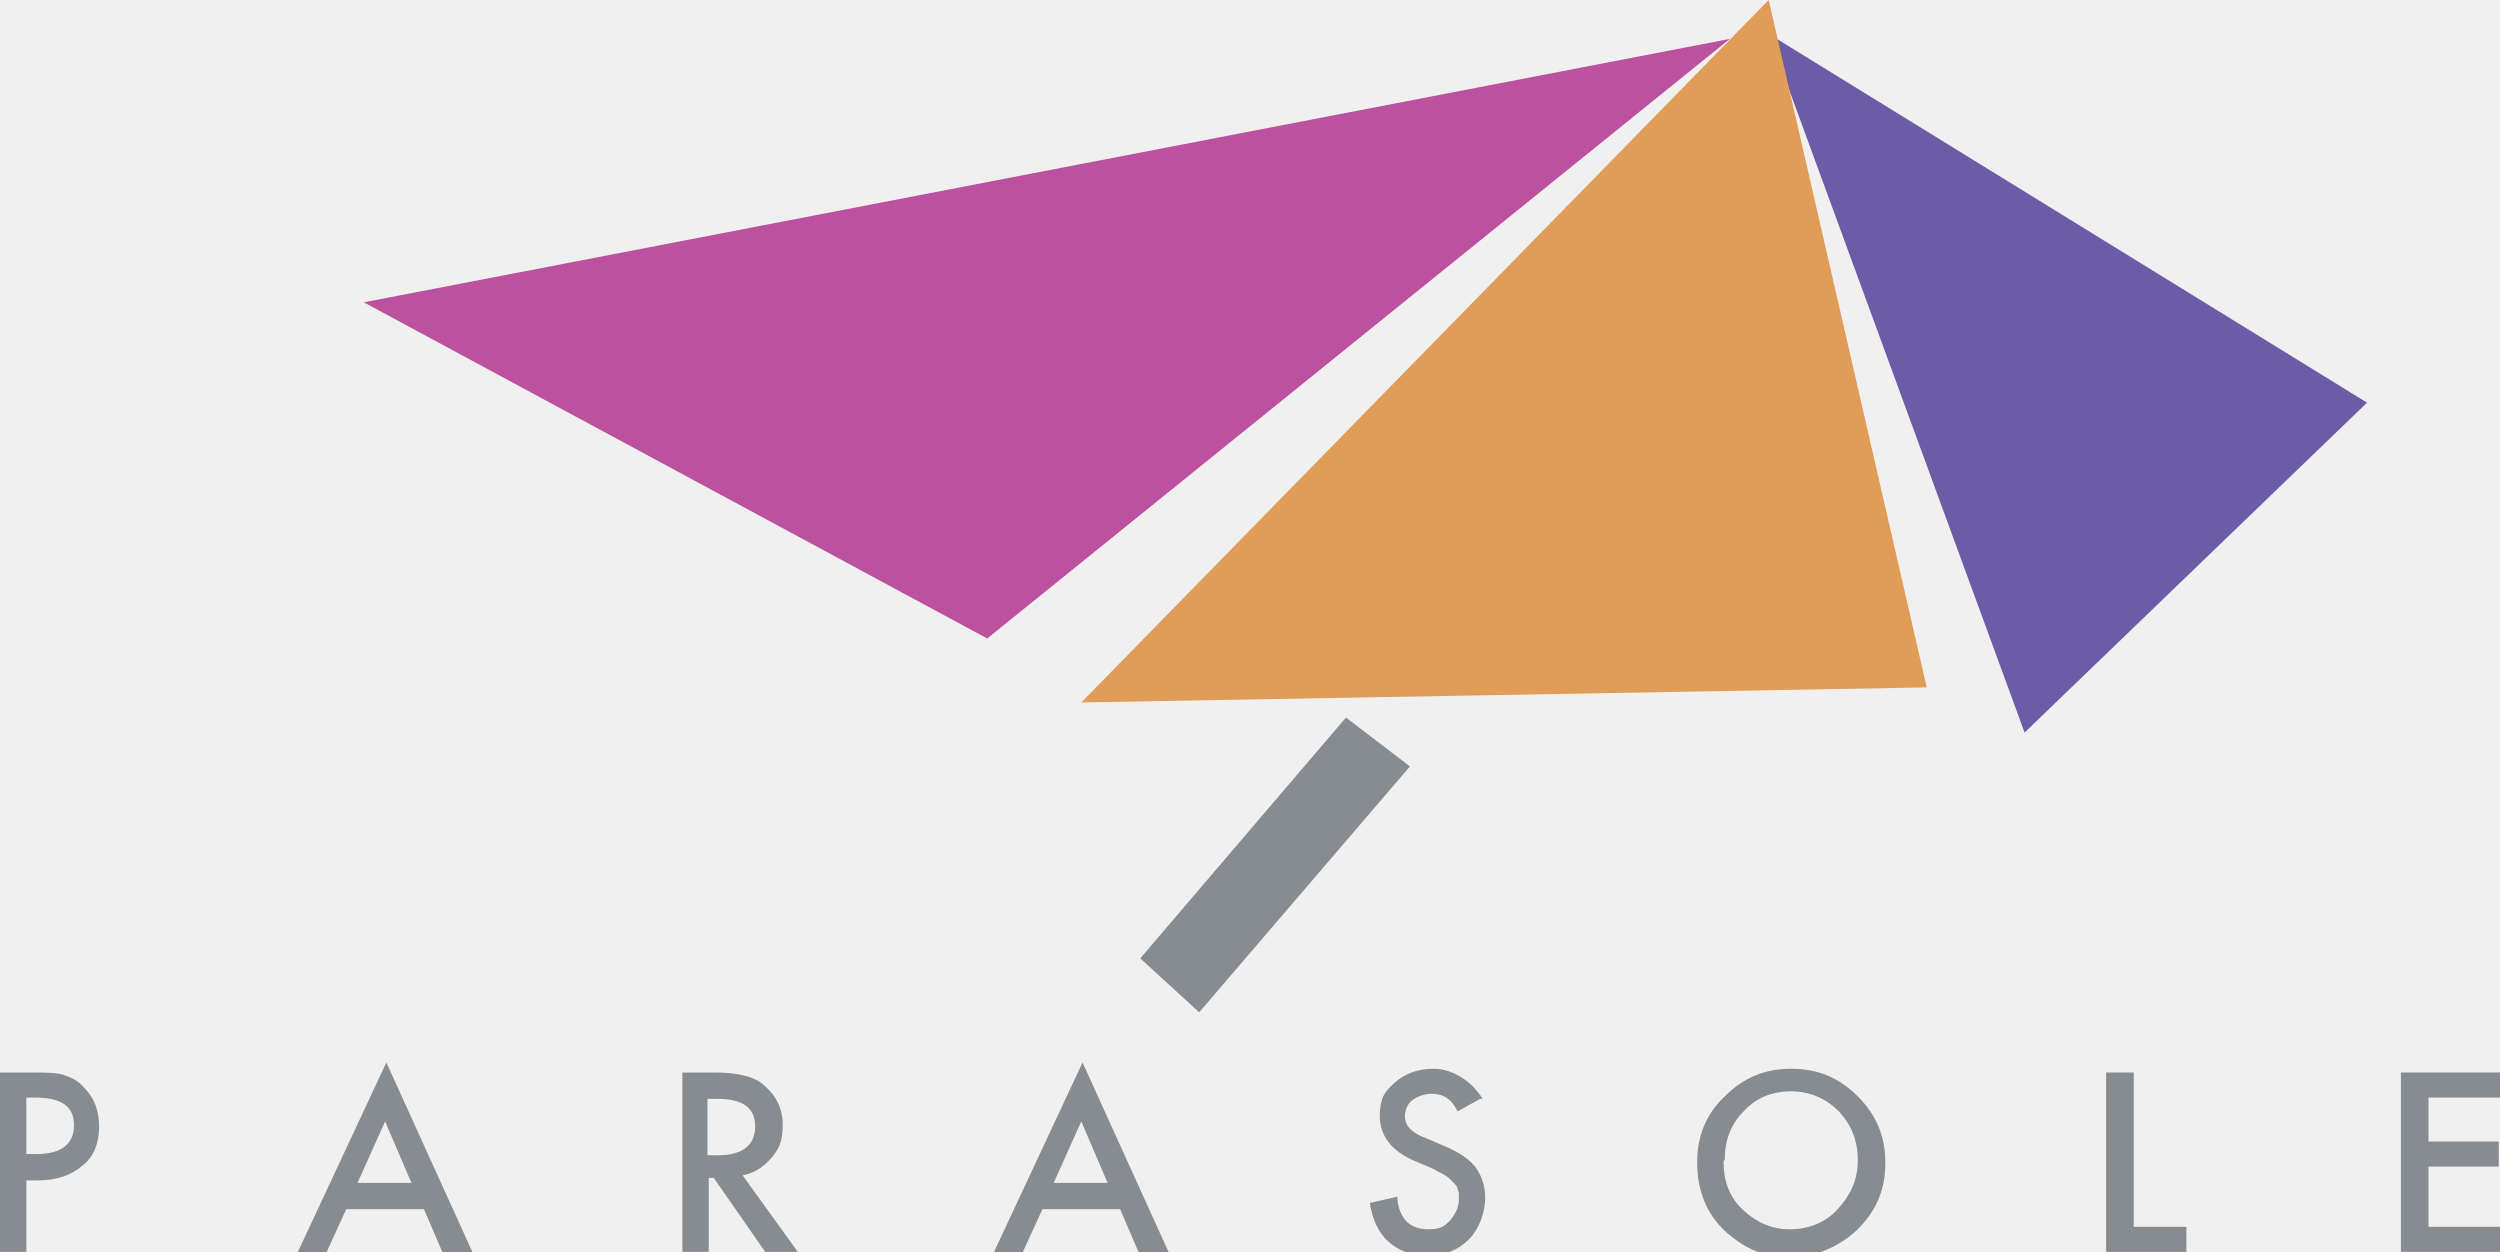
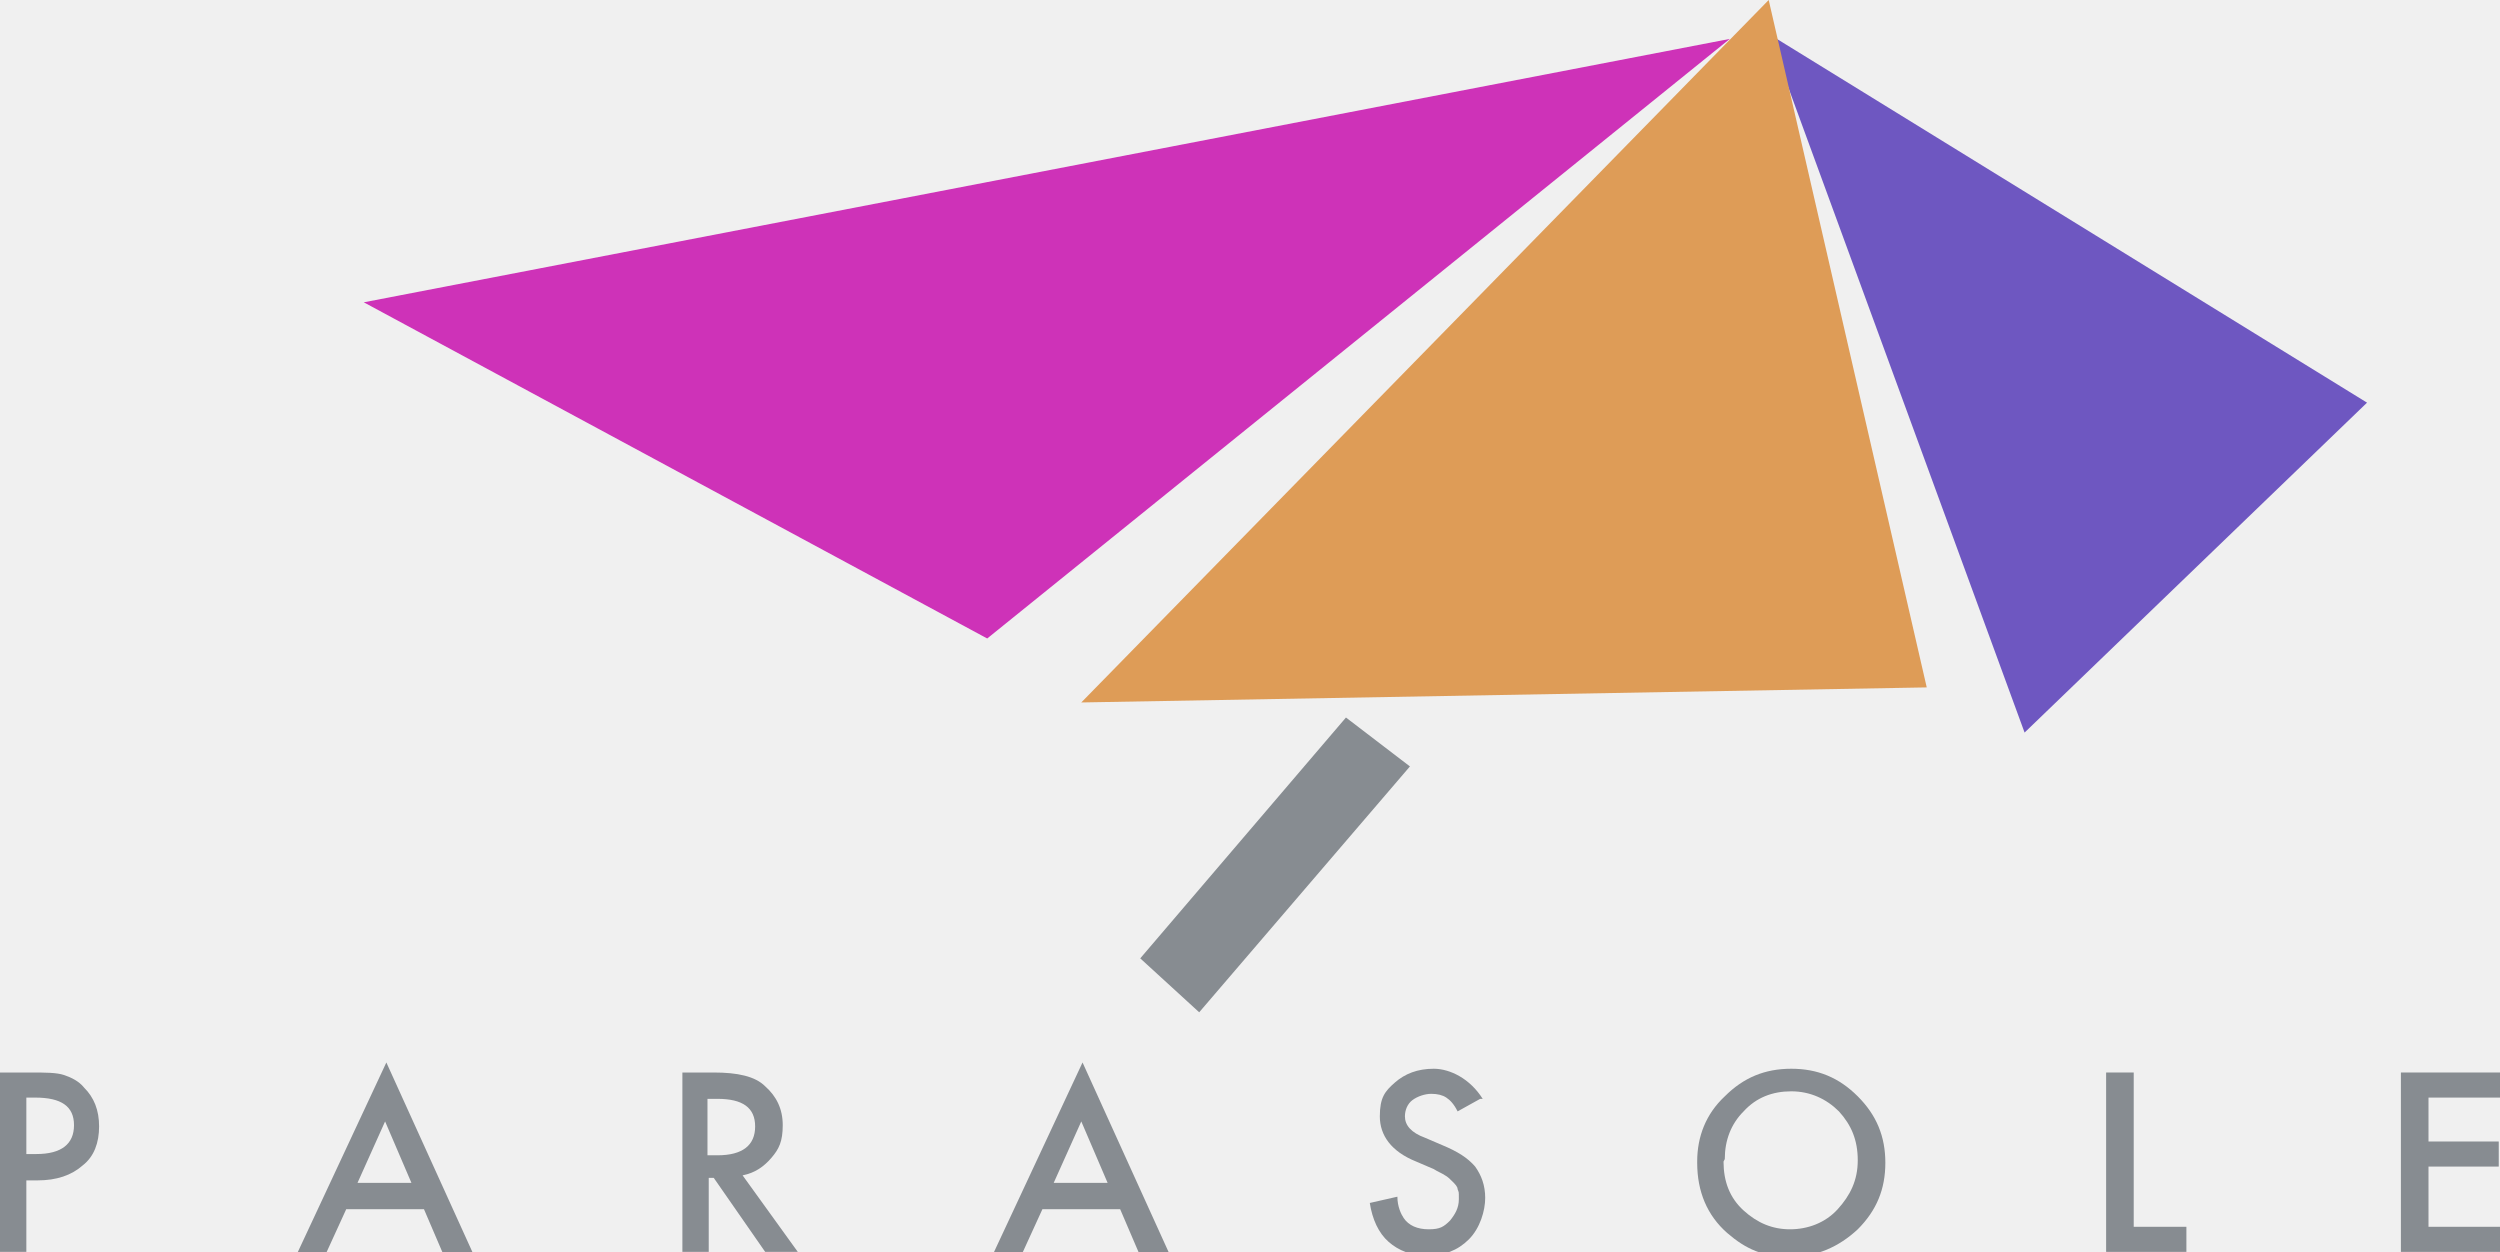
<svg xmlns="http://www.w3.org/2000/svg" id="Layer_1" version="1.1" viewBox="0 0 199.3 99.8">
  <defs>
    <style>
      .fill-pink {
-         fill: #bc529f;
+         fill: #ce32b8;
      }
      .fill-purple {
-         fill: #6c5ca7;
+         fill: #6e57c1;
+ 
      }
      .fill-yellow {
-         fill: #e09d58;
+         fill: #de9c57;
      }

      .fill-evenodd{
        fill-rule: evenodd;
      }
      .fill-darklight{
        fill: #878c91;
      }
      @media (prefers-color-scheme: dark) {
        .fill-darklight{
          fill: #FFFFFF;
        }
      }


    </style>
  </defs>
  <polyline class="fill-pink fill-evenodd" points="29 24.1 137.9 3.1 78.7 50.9 29 24.1" />
  <polyline class="fill-purple fill-evenodd" points="161.4 58.4 141 2.7 188.7 32.1 161.4 58.4" />
  <polyline class="fill-yellow fill-evenodd" points="86.2 56 141 0 153.6 54.8 86.2 56" />
  <polyline class="fill-darklight fill-evenodd" points="90.9 76.4 107.3 57.2 112.4 61.1 95.6 80.7 90.9 76.4" />
  <g>
    <path class="fill-darklight" d="M2.1,94v5.8H0v-14.3h2.4c1.2,0,2.1,0,2.7.2.6.2,1.2.5,1.6,1,.8.8,1.2,1.8,1.2,3.1s-.4,2.4-1.3,3.1c-.9.8-2.1,1.2-3.6,1.2h-1ZM2.1,92h.8c2,0,3-.8,3-2.3s-1-2.2-3.1-2.2h-.7v4.5Z" />
    <path class="fill-darklight" d="M33.7,96.4h-6.1l-1.6,3.5h-2.3l7.1-15.2,6.9,15.2h-2.4l-1.5-3.5ZM32.8,94.3l-2.1-4.9-2.2,4.9h4.4Z" />
    <path class="fill-darklight" d="M59.2,93.7l4.4,6.1h-2.6l-4.1-5.9h-.4v5.9h-2.1v-14.3h2.5c1.9,0,3.3.3,4.1,1.1.9.8,1.4,1.8,1.4,3.1s-.3,1.9-.9,2.6c-.6.7-1.3,1.2-2.3,1.4ZM56.5,92.1h.7c2,0,3-.8,3-2.3s-1-2.2-3-2.2h-.8v4.5Z" />
    <path class="fill-darklight" d="M89.2,96.4h-6.1l-1.6,3.5h-2.3l7.1-15.2,6.9,15.2h-2.4l-1.5-3.5ZM88.3,94.3l-2.1-4.9-2.2,4.9h4.4Z" />
    <path class="fill-darklight" d="M118,87.6l-1.8,1c-.3-.6-.6-.9-.9-1.1-.3-.2-.7-.3-1.2-.3s-1.1.2-1.5.5c-.4.3-.6.8-.6,1.3,0,.7.5,1.3,1.6,1.7l1.4.6c1.2.5,2,1,2.6,1.7.5.7.8,1.5.8,2.5s-.4,2.4-1.3,3.3c-.9.9-2,1.3-3.3,1.3s-2.3-.4-3.1-1.1c-.8-.7-1.3-1.8-1.5-3.1l2.2-.5c0,.8.3,1.4.5,1.7.4.6,1.1.9,2,.9s1.2-.2,1.7-.7c.4-.5.7-1,.7-1.7s0-.5-.1-.8c0-.2-.2-.4-.4-.6-.2-.2-.4-.4-.6-.5-.3-.2-.6-.3-.9-.5l-1.4-.6c-2-.8-2.9-2.1-2.9-3.6s.4-2,1.2-2.7c.8-.7,1.8-1.1,3.1-1.1s2.9.8,3.9,2.4Z" />
    <path class="fill-darklight" d="M135.3,92.6c0-2,.7-3.8,2.2-5.2,1.5-1.5,3.2-2.2,5.3-2.2s3.8.7,5.3,2.2c1.5,1.5,2.2,3.2,2.2,5.3s-.7,3.8-2.2,5.3c-1.5,1.4-3.3,2.2-5.4,2.2s-3.5-.6-5-1.9c-1.6-1.4-2.4-3.3-2.4-5.6ZM137.4,92.6c0,1.6.5,2.9,1.6,3.9,1.1,1,2.3,1.5,3.7,1.5s2.8-.5,3.8-1.6c1-1.1,1.6-2.3,1.6-3.9s-.5-2.8-1.5-3.9c-1-1-2.3-1.6-3.8-1.6s-2.8.5-3.8,1.6c-1,1-1.5,2.3-1.5,3.8Z" />
    <path class="fill-darklight" d="M170.1,85.5v12.3h4.2v2h-6.4v-14.3h2.1Z" />
    <path class="fill-darklight" d="M199.3,87.5h-5.7v3.5h5.6v2h-5.6v4.8h5.7v2h-7.9v-14.3h7.9v2Z" />
  </g>
</svg>
